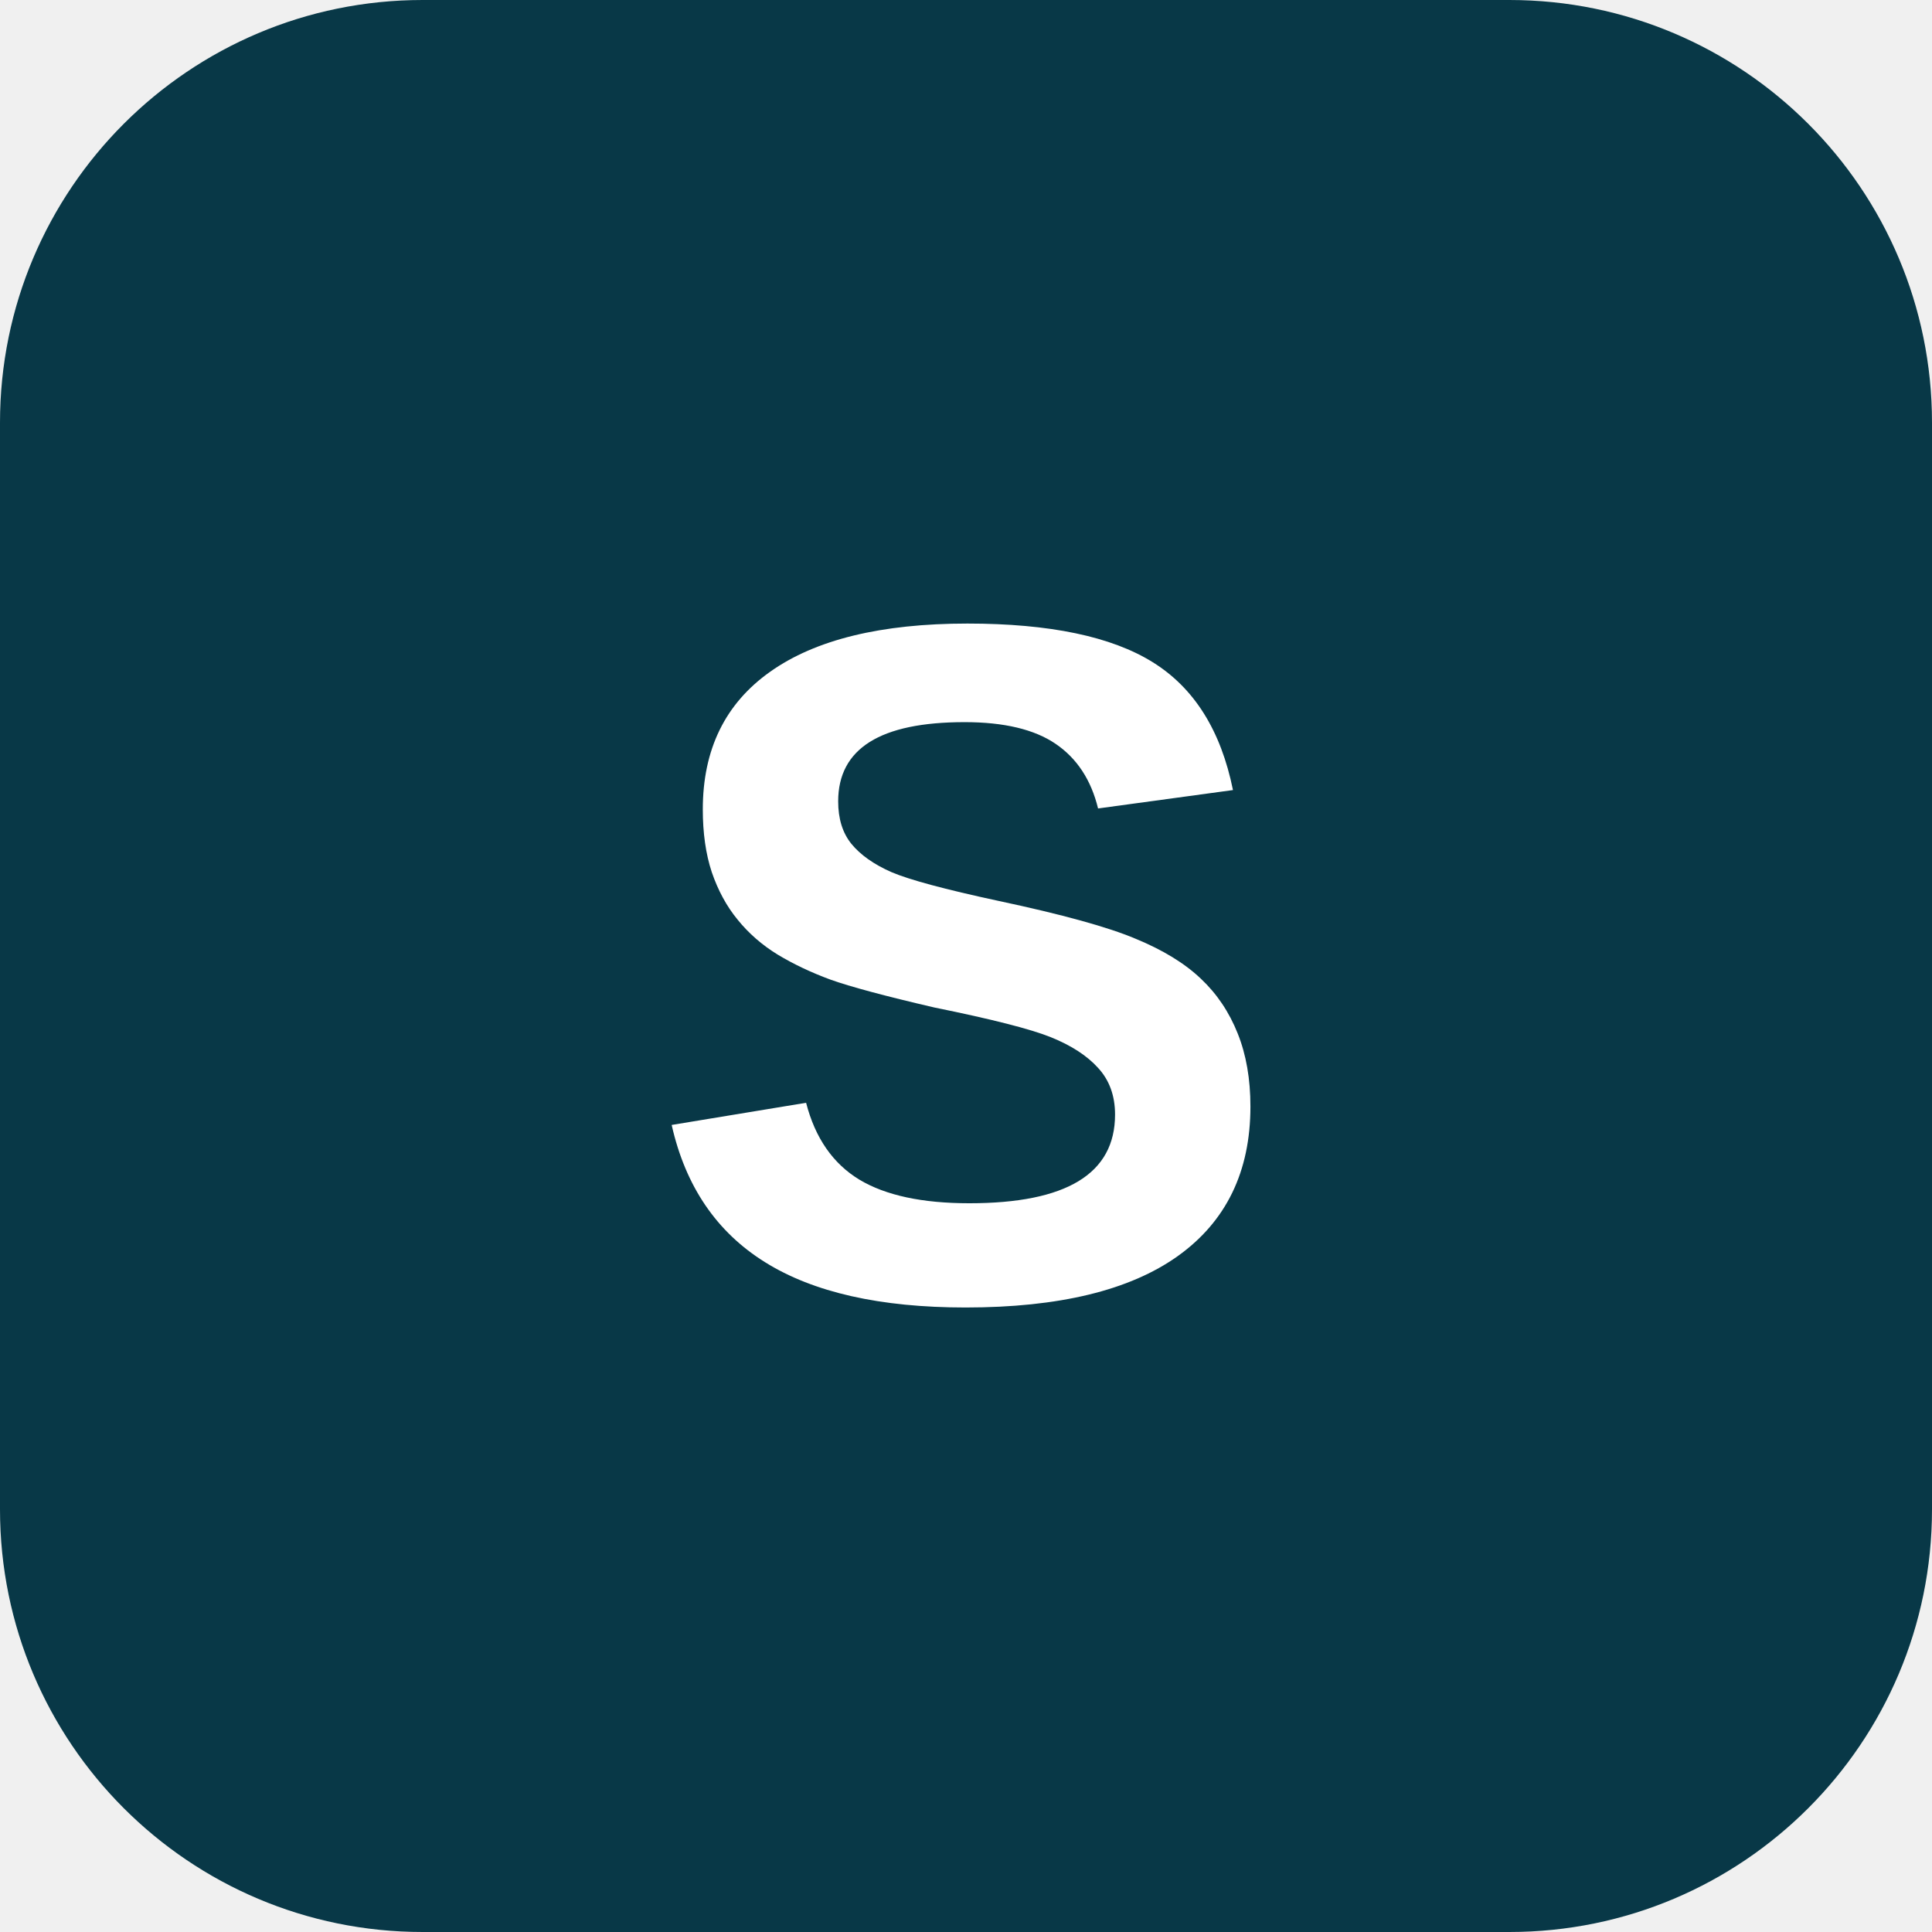
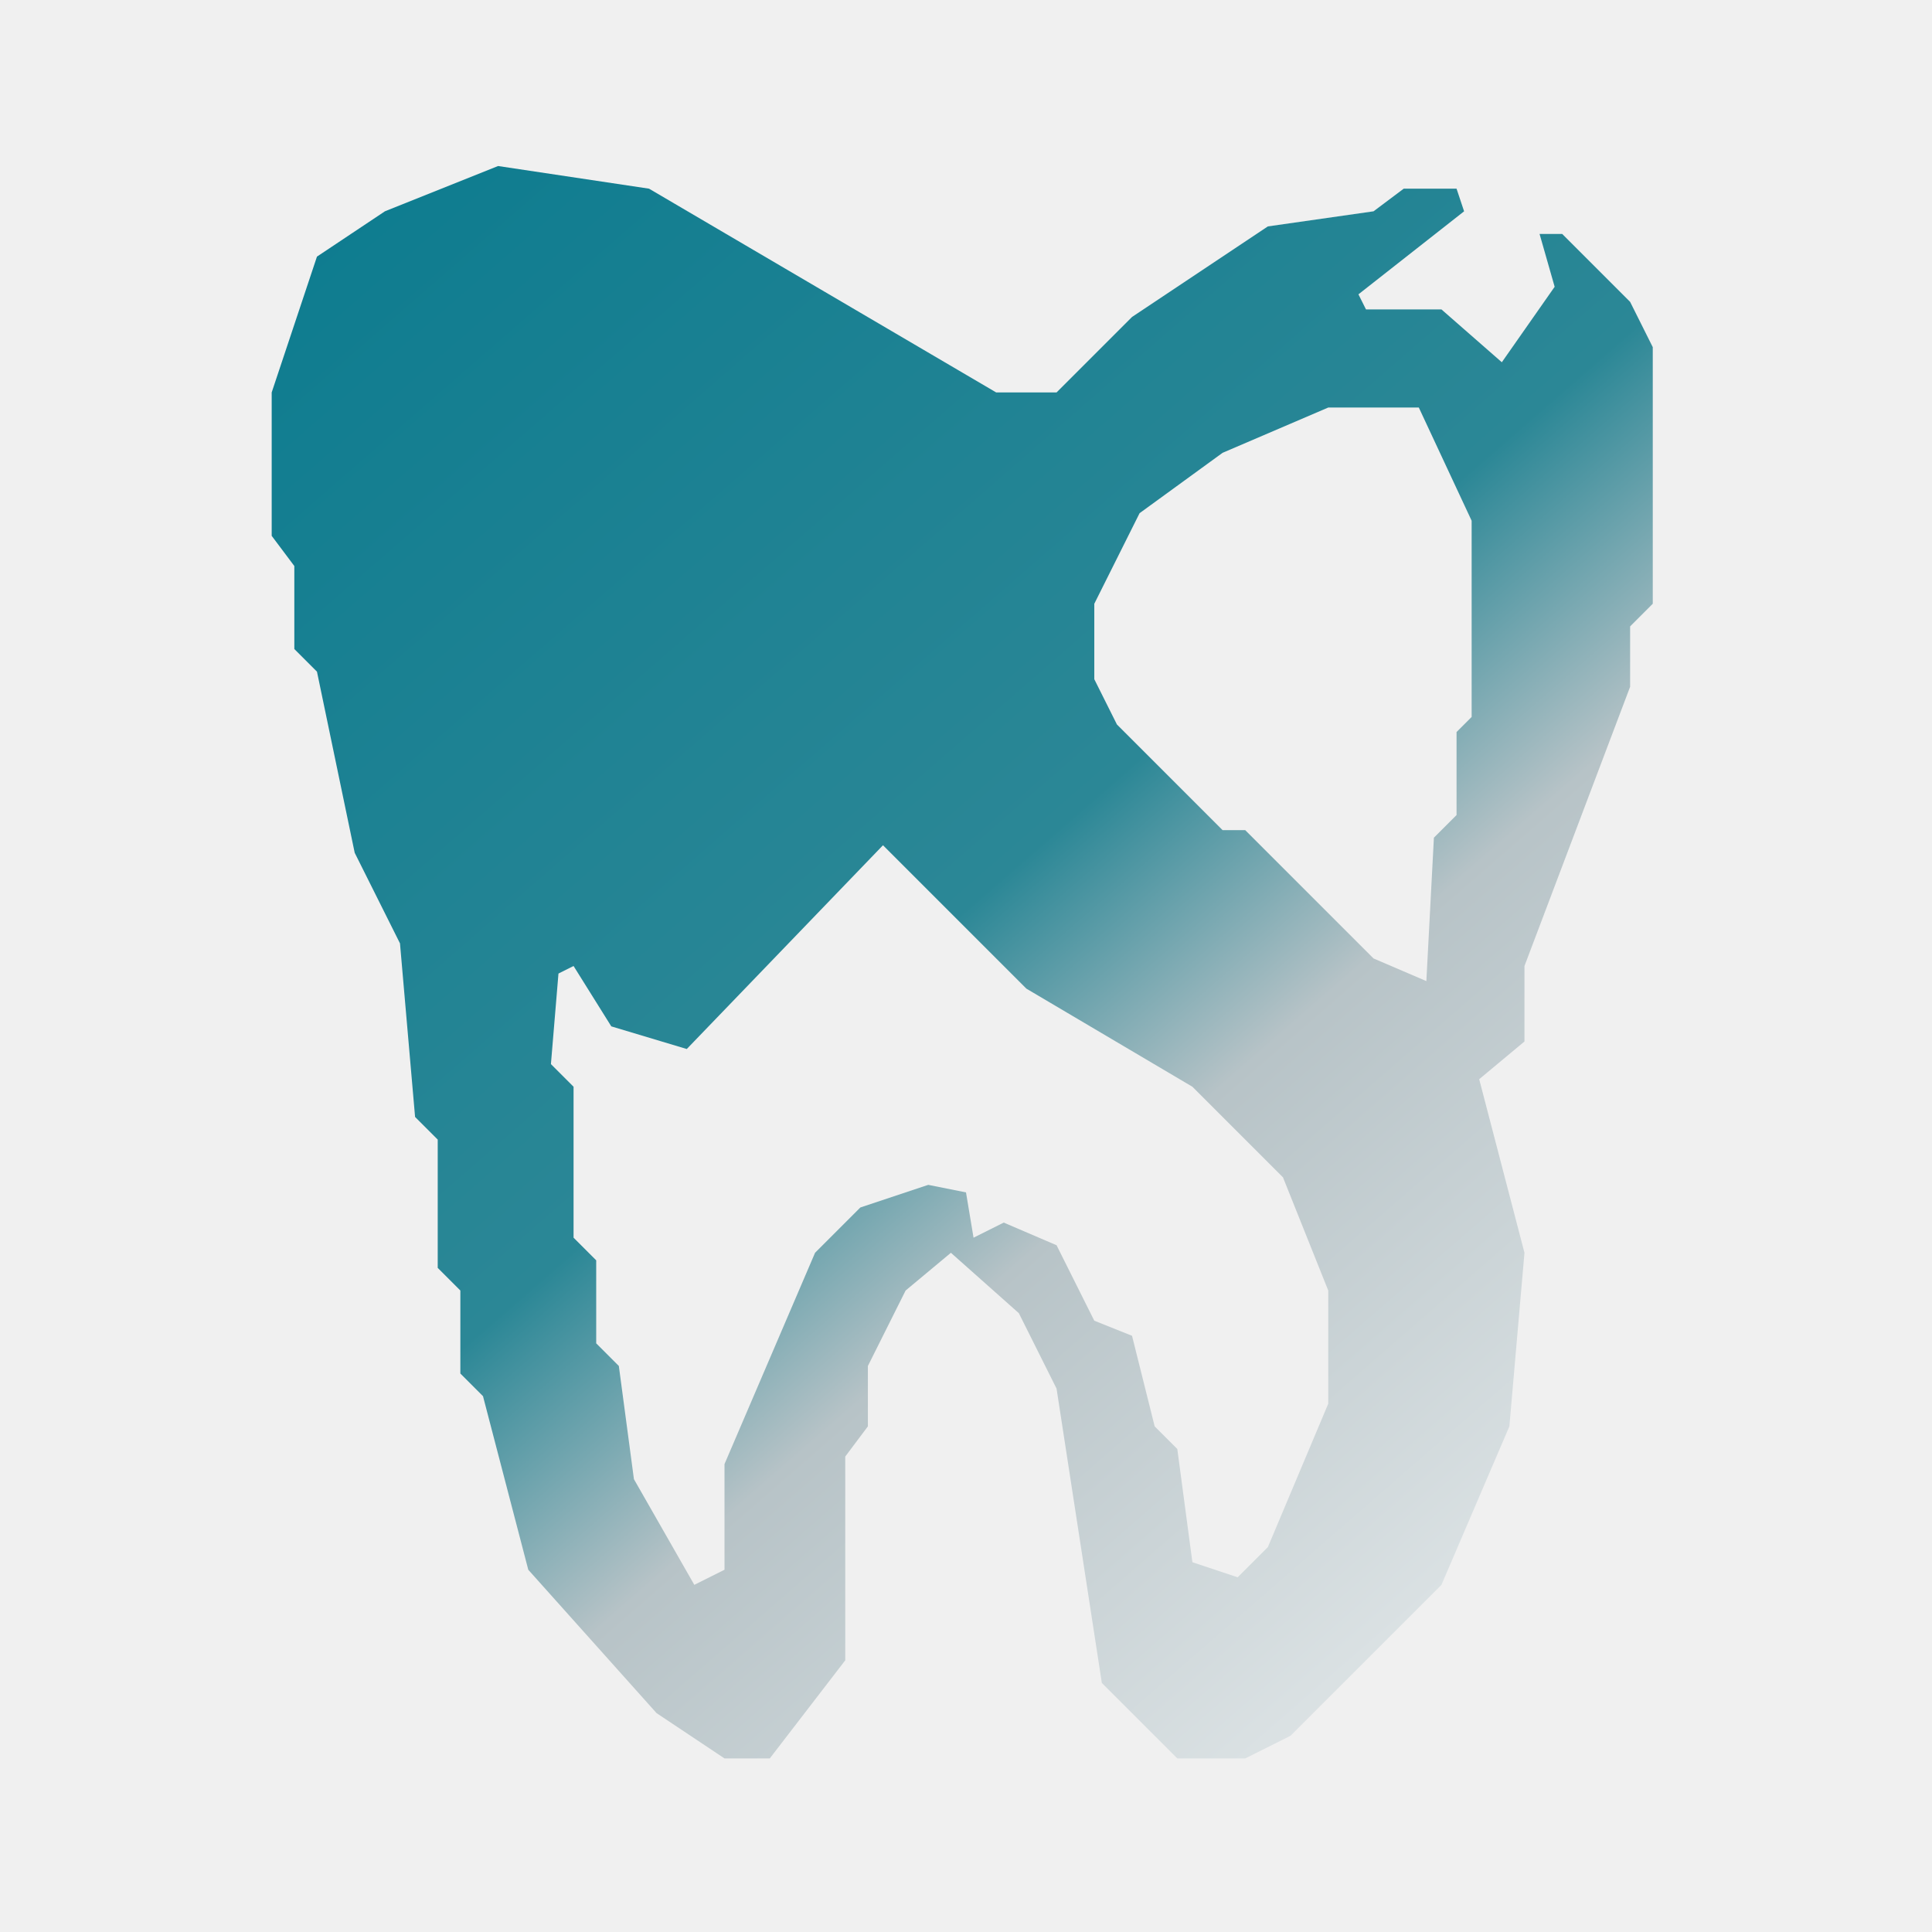
- <svg xmlns="http://www.w3.org/2000/svg" width="64" height="64" viewBox="0 0 64 64" role="img" aria-label="Silwadi Dental Center">
-   <rect width="64" height="64" rx="14" fill="#083847" />
-   <text x="32" y="43" text-anchor="middle" font-family="Arial, Helvetica, sans-serif" font-size="32" font-weight="700" fill="#ffffff">S</text>
+ <svg xmlns="http://www.w3.org/2000/svg" width="64" height="64" viewBox="0 0 256 256" role="img" aria-label="Silwadi Dental Center">
+   <defs>
+     <linearGradient id="silwadiMark" x1="34" y1="20" x2="222" y2="236" gradientUnits="userSpaceOnUse">
+       <stop offset="0" stop-color="#0b7b8f" />
+       <stop offset="0.48" stop-color="#2b8796" />
+       <stop offset="0.62" stop-color="#b7c3c7" />
+       <stop offset="1" stop-color="#eef2f3" />
+     </linearGradient>
+   </defs>
+   <path fill="url(#silwadiMark)" fill-rule="evenodd" d="M51 28 L42 34 L36 52 L36 71 L39 75 L39 86 L42 89 L47 113 L53 125 L55 148 L58 151 L58 168 L61 171 L61 182 L64 185 L70 208 L87 227 L96 233 L102 233 L112 220 L112 193 L115 189 L115 181 L120 171 L126 166 L135 174 L140 184 L146 223 L156 233 L165 233 L171 230 L191 210 L200 189 L202 166 L196 143 L202 138 L202 128 L216 91 L216 83 L219 80 L219 46 L216 40 L207 31 L204 31 L206 38 L199 48 L191 41 L181 41 L180 39 L194 28 L193 25 L186 25 L182 28 L168 30 L150 42 L140 52 L132 52 L86 25 L66 22 Z M74 129 L76 128 L81 136 L91 139 L117 112 L136 131 L158 144 L170 156 L176 171 L176 186 L168 205 L164 209 L158 207 L156 192 L153 189 L150 177 L145 175 L140 165 L133 162 L129 164 L128 158 L123 157 L114 160 L108 166 L96 194 L96 208 L92 210 L84 196 L82 181 L79 178 L79 167 L76 164 L76 144 L73 141 Z M176 54 L188 54 L195 69 L195 95 L193 97 L193 108 L190 111 L189 130 L182 127 L165 110 L162 110 L148 96 L145 90 L145 80 L151 68 L162 60 Z" />
</svg>
